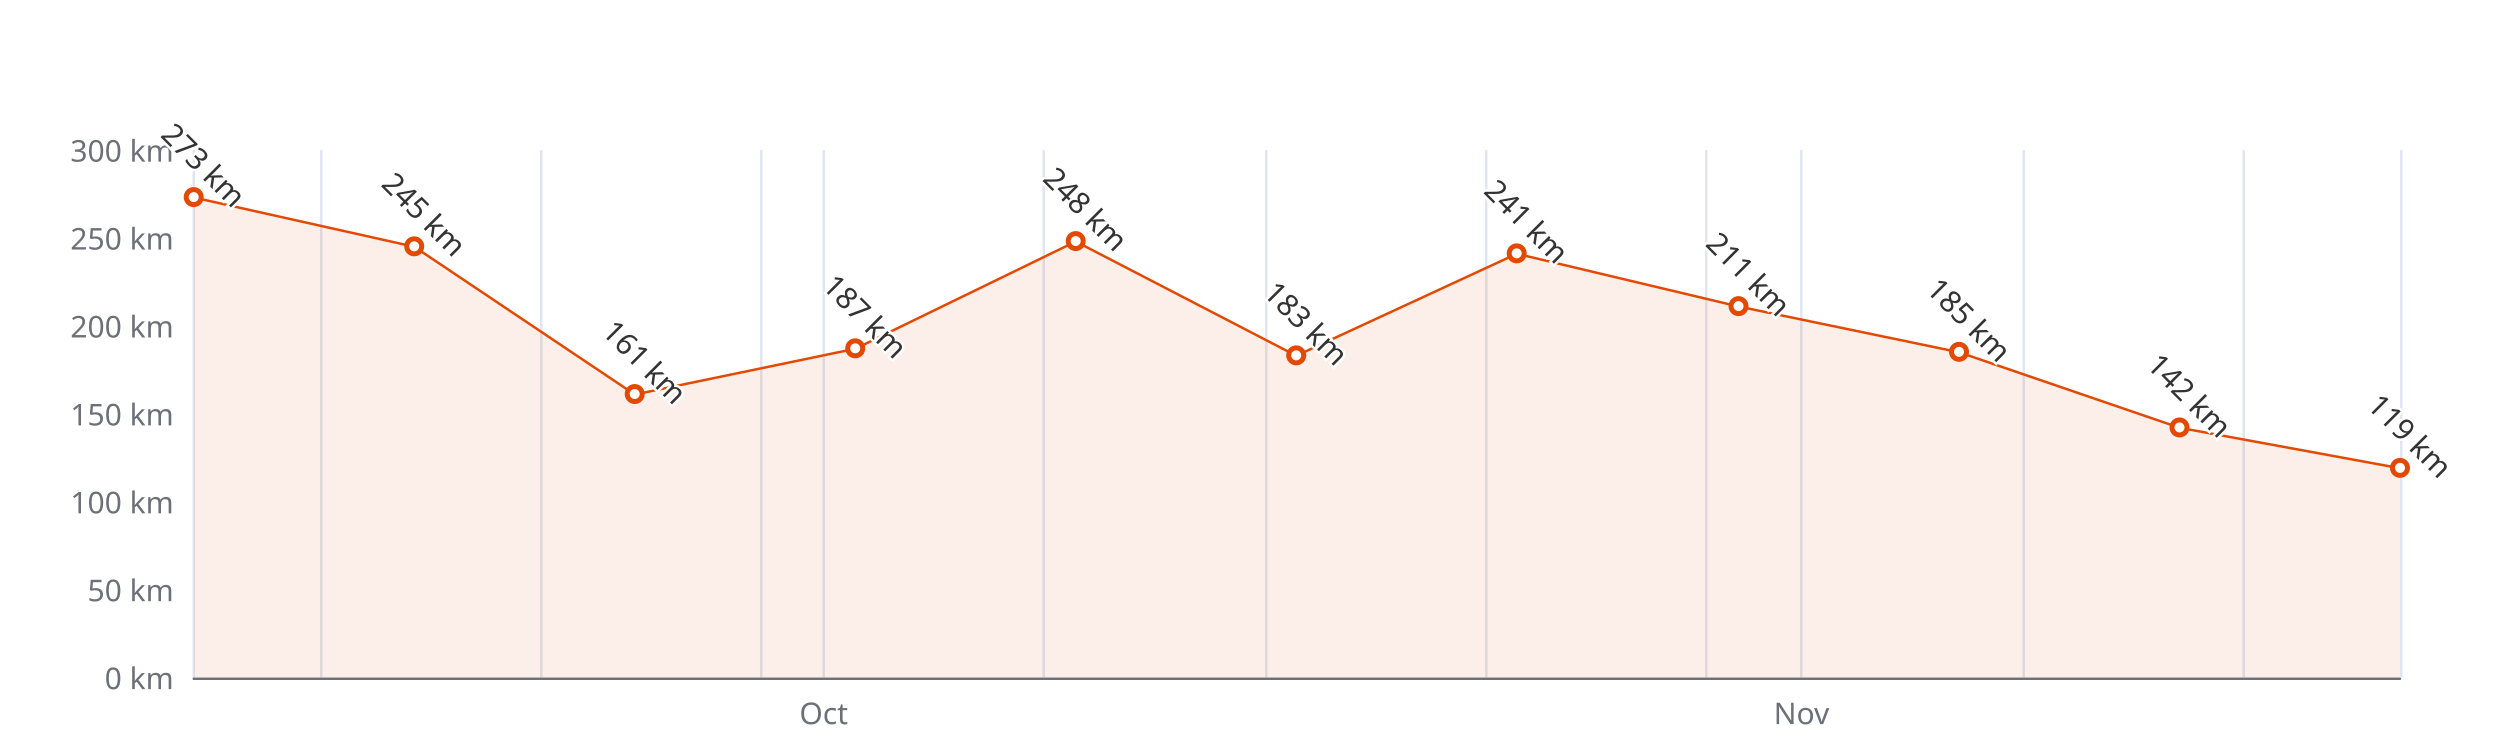
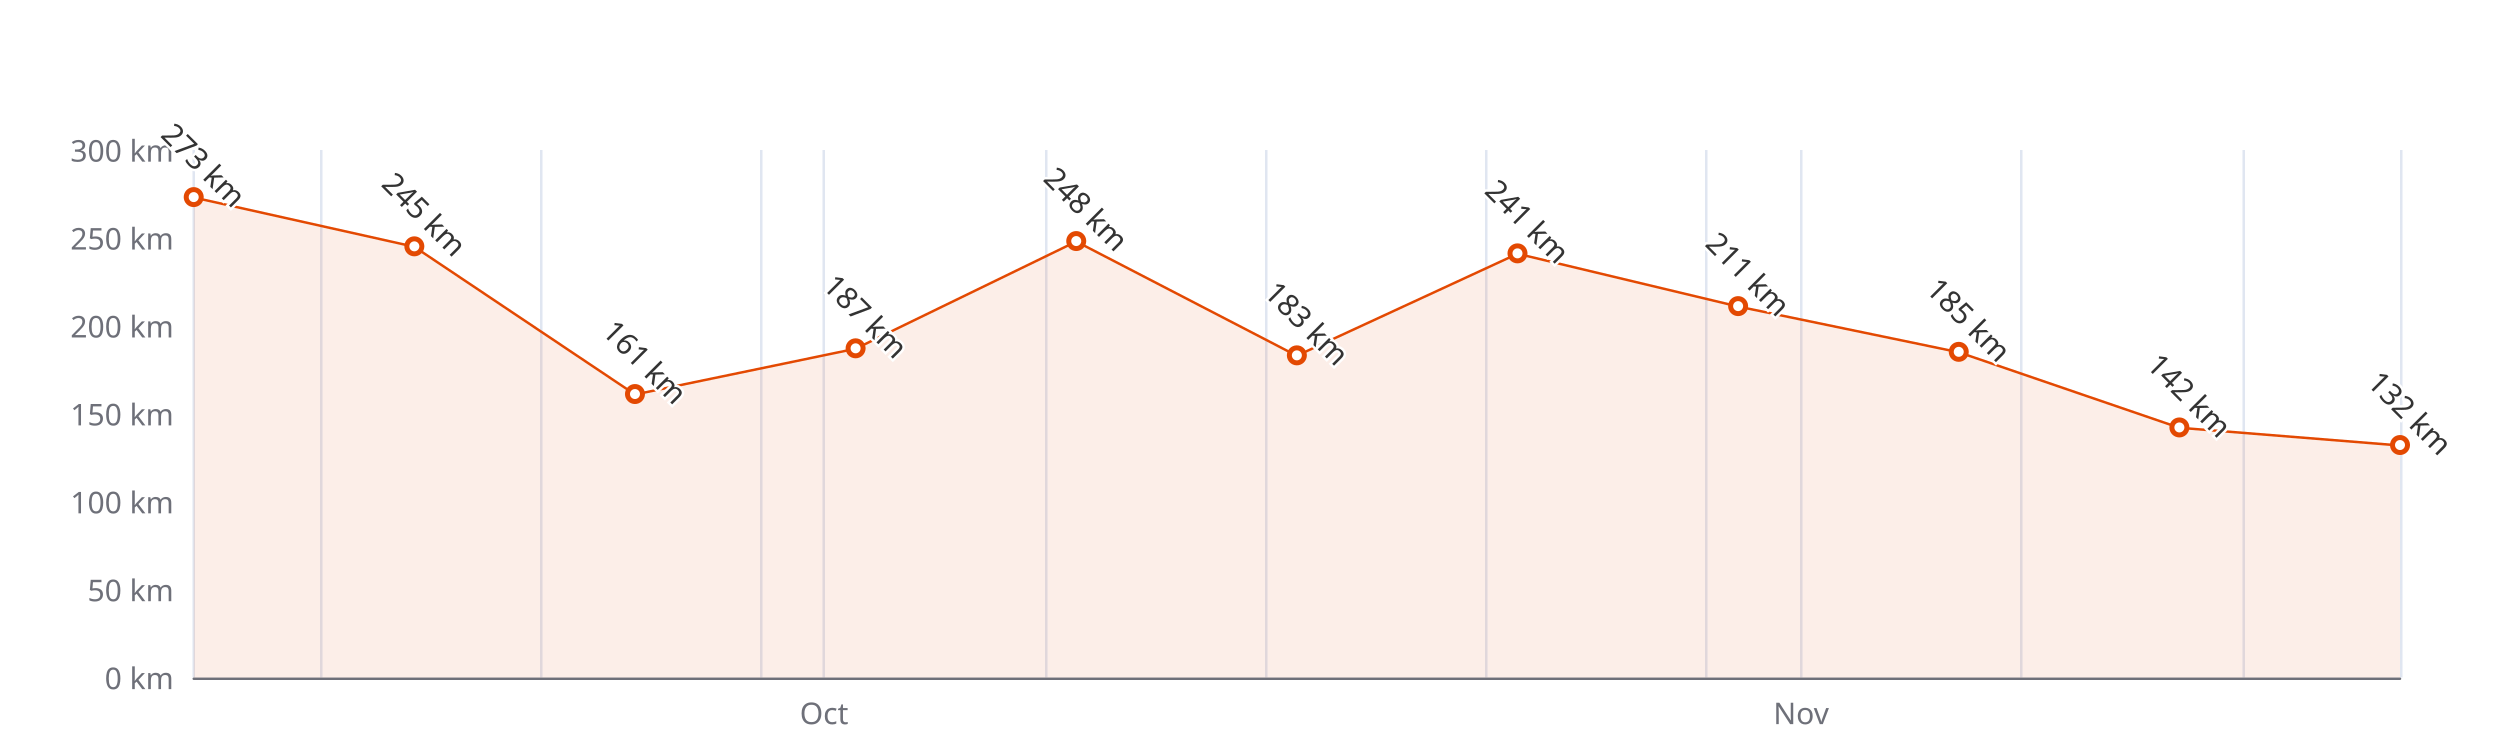
<svg xmlns="http://www.w3.org/2000/svg" width="1000" height="300" version="1.1" baseProfile="full" viewBox="0 0 1000 300">
  <rect width="1000" height="300" x="0" y="0" id="0" fill="#ffffff" />
  <path d="M77.5 60L77.5 271" fill="none" stroke="#E0E6F1" />
  <path d="M128.5 60L128.5 271" fill="none" stroke="#E0E6F1" />
  <path d="M216.5 60L216.5 271" fill="none" stroke="#E0E6F1" />
  <path d="M304.5 60L304.5 271" fill="none" stroke="#E0E6F1" />
  <path d="M329.5 60L329.5 271" fill="none" stroke="#E0E6F1" />
-   <path d="M417.5 60L417.5 271" fill="none" stroke="#E0E6F1" />
+   <path d="M418.5 60L418.5 271" fill="none" stroke="#E0E6F1" />
  <path d="M506.5 60L506.5 271" fill="none" stroke="#E0E6F1" />
  <path d="M594.5 60L594.5 271" fill="none" stroke="#E0E6F1" />
  <path d="M682.5 60L682.5 271" fill="none" stroke="#E0E6F1" />
  <path d="M720.5 60L720.5 271" fill="none" stroke="#E0E6F1" />
-   <path d="M809.5 60L809.5 271" fill="none" stroke="#E0E6F1" />
+   <path d="M808.5 60L808.5 271" fill="none" stroke="#E0E6F1" />
  <path d="M897.5 60L897.5 271" fill="none" stroke="#E0E6F1" />
  <path d="M960.5 60L960.5 271" fill="none" stroke="#E0E6F1" />
  <path d="M77.5 271.5L960 271.5" fill="none" stroke="#6E7079" stroke-linecap="round" />
  <text dominant-baseline="central" text-anchor="end" style="font-size:12px;font-family:sans-serif;" xml:space="preserve" transform="translate(69.48 271)" fill="#6E7079">0 km</text>
  <text dominant-baseline="central" text-anchor="end" style="font-size:12px;font-family:sans-serif;" xml:space="preserve" transform="translate(69.48 235.8333)" fill="#6E7079">50 km</text>
  <text dominant-baseline="central" text-anchor="end" style="font-size:12px;font-family:sans-serif;" xml:space="preserve" transform="translate(69.48 200.6667)" fill="#6E7079">100 km</text>
  <text dominant-baseline="central" text-anchor="end" style="font-size:12px;font-family:sans-serif;" xml:space="preserve" transform="translate(69.48 165.5)" fill="#6E7079">150 km</text>
  <text dominant-baseline="central" text-anchor="end" style="font-size:12px;font-family:sans-serif;" xml:space="preserve" transform="translate(69.48 130.3333)" fill="#6E7079">200 km</text>
  <text dominant-baseline="central" text-anchor="end" style="font-size:12px;font-family:sans-serif;" xml:space="preserve" transform="translate(69.48 95.1667)" fill="#6E7079">250 km</text>
  <text dominant-baseline="central" text-anchor="end" style="font-size:12px;font-family:sans-serif;" xml:space="preserve" transform="translate(69.48 60)" fill="#6E7079">300 km</text>
-   <text dominant-baseline="central" text-anchor="middle" style="font: normal normal 12px sans-serif" y="6" transform="translate(329.4786 279)" fill="#6E7079">Oct</text>
-   <text dominant-baseline="central" text-anchor="middle" style="font: normal normal 12px sans-serif" y="6" transform="translate(720.6014 279)" fill="#6E7079">Nov</text>
+   <text dominant-baseline="central" text-anchor="middle" style="font: normal normal 12px sans-serif" y="6" transform="translate(329.6286 279)" fill="#6E7079">Oct</text>
+   <text dominant-baseline="central" text-anchor="middle" style="font: normal normal 12px sans-serif" y="6" transform="translate(720.4589 279)" fill="#6E7079">Nov</text>
  <g clip-path="url(#zr4-c0)">
-     <path d="M77.5 79L165.7 98.7L253.9 157.8L342.1 139.5L430.3 96.6L518.5 142.3L606.7 101.5L695.4 122.6L783.6 140.9L871.8 171.1L960 187.3L960 271L871.8 271L783.6 271L695.4 271L606.7 271L518.5 271L430.3 271L342.1 271L253.9 271L165.7 271L77.5 271Z" fill="rgb(227,73,2)" fill-opacity="0.09" />
-     <path d="M77.5 79L165.7 98.7L253.9 157.8L342.1 139.5L430.3 96.6L518.5 142.3L606.7 101.5L695.4 122.6L783.6 140.9L871.8 171.1L960 187.3" fill="none" stroke="#E34902" stroke-linejoin="bevel" />
+     <path d="M77.5 79L165.7 98.7L254 157.8L342.2 139.5L430.5 96.6L518.7 142.3L607 101.5L695.2 122.6L783.5 140.9L871.7 171.1L960 178.2L960 271L871.7 271L783.5 271L695.2 271L607 271L518.7 271L430.5 271L342.2 271L254 271L165.7 271L77.5 271Z" fill="rgb(227,73,2)" fill-opacity="0.09" />
+     <path d="M77.5 79L165.7 98.7L254 157.8L342.2 139.5L430.5 96.6L518.7 142.3L607 101.5L695.2 122.6L783.5 140.9L871.7 171.1L960 178.2" fill="none" stroke="#E34902" stroke-linejoin="bevel" />
  </g>
  <path d="M1 0A1 1 0 1 1 1 -0.1A1 1 0 0 1 1 0" transform="matrix(3,0,0,3,77.48,78.99)" fill="#fff" stroke="#E34902" stroke-width="0.667" />
-   <path d="M1 0A1 1 0 1 1 1 -0.1A1 1 0 0 1 1 0" transform="matrix(3,0,0,3,165.6795,98.6833)" fill="#fff" stroke="#E34902" stroke-width="0.667" />
-   <path d="M1 0A1 1 0 1 1 1 -0.1A1 1 0 0 1 1 0" transform="matrix(3,0,0,3,253.879,157.7633)" fill="#fff" stroke="#E34902" stroke-width="0.667" />
-   <path d="M1 0A1 1 0 1 1 1 -0.1A1 1 0 0 1 1 0" transform="matrix(3,0,0,3,342.0785,139.4767)" fill="#fff" stroke="#E34902" stroke-width="0.667" />
-   <path d="M1 0A1 1 0 1 1 1 -0.1A1 1 0 0 1 1 0" transform="matrix(3,0,0,3,430.278,96.5733)" fill="#fff" stroke="#E34902" stroke-width="0.667" />
-   <path d="M1 0A1 1 0 1 1 1 -0.1A1 1 0 0 1 1 0" transform="matrix(3,0,0,3,518.4775,142.29)" fill="#fff" stroke="#E34902" stroke-width="0.667" />
-   <path d="M1 0A1 1 0 1 1 1 -0.1A1 1 0 0 1 1 0" transform="matrix(3,0,0,3,606.677,101.4967)" fill="#fff" stroke="#E34902" stroke-width="0.667" />
-   <path d="M1 0A1 1 0 1 1 1 -0.1A1 1 0 0 1 1 0" transform="matrix(3,0,0,3,695.4015,122.5967)" fill="#fff" stroke="#E34902" stroke-width="0.667" />
-   <path d="M1 0A1 1 0 1 1 1 -0.1A1 1 0 0 1 1 0" transform="matrix(3,0,0,3,783.601,140.8833)" fill="#fff" stroke="#E34902" stroke-width="0.667" />
-   <path d="M1 0A1 1 0 1 1 1 -0.1A1 1 0 0 1 1 0" transform="matrix(3,0,0,3,871.8005,171.1267)" fill="#fff" stroke="#E34902" stroke-width="0.667" />
-   <path d="M1 0A1 1 0 1 1 1 -0.1A1 1 0 0 1 1 0" transform="matrix(3,0,0,3,960,187.3033)" fill="#fff" stroke="#E34902" stroke-width="0.667" />
+   <path d="M1 0A1 1 0 1 1 1 -0.1A1 1 0 0 1 1 0" transform="matrix(3,0,0,3,165.732,98.6833)" fill="#fff" stroke="#E34902" stroke-width="0.667" />
+   <path d="M1 0A1 1 0 1 1 1 -0.1A1 1 0 0 1 1 0" transform="matrix(3,0,0,3,253.984,157.7633)" fill="#fff" stroke="#E34902" stroke-width="0.667" />
+   <path d="M1 0A1 1 0 1 1 1 -0.1A1 1 0 0 1 1 0" transform="matrix(3,0,0,3,342.236,139.4767)" fill="#fff" stroke="#E34902" stroke-width="0.667" />
+   <path d="M1 0A1 1 0 1 1 1 -0.1A1 1 0 0 1 1 0" transform="matrix(3,0,0,3,430.488,96.5733)" fill="#fff" stroke="#E34902" stroke-width="0.667" />
+   <path d="M1 0A1 1 0 1 1 1 -0.1A1 1 0 0 1 1 0" transform="matrix(3,0,0,3,518.74,142.29)" fill="#fff" stroke="#E34902" stroke-width="0.667" />
+   <path d="M1 0A1 1 0 1 1 1 -0.1A1 1 0 0 1 1 0" transform="matrix(3,0,0,3,606.992,101.4967)" fill="#fff" stroke="#E34902" stroke-width="0.667" />
+   <path d="M1 0A1 1 0 1 1 1 -0.1A1 1 0 0 1 1 0" transform="matrix(3,0,0,3,695.244,122.5967)" fill="#fff" stroke="#E34902" stroke-width="0.667" />
+   <path d="M1 0A1 1 0 1 1 1 -0.1A1 1 0 0 1 1 0" transform="matrix(3,0,0,3,783.496,140.8833)" fill="#fff" stroke="#E34902" stroke-width="0.667" />
+   <path d="M1 0A1 1 0 1 1 1 -0.1A1 1 0 0 1 1 0" transform="matrix(3,0,0,3,871.748,171.1267)" fill="#fff" stroke="#E34902" stroke-width="0.667" />
+   <path d="M1 0A1 1 0 1 1 1 -0.1A1 1 0 0 1 1 0" transform="matrix(3,0,0,3,960,178.16)" fill="#fff" stroke="#E34902" stroke-width="0.667" />
  <text dominant-baseline="central" text-anchor="middle" style="font-size:12px;font-family:sans-serif;" xml:space="preserve" y="-6" transform="matrix(0.707,0.707,-0.707,0.707,77.48,69.99)" fill="#333" stroke="rgb(255,255,255)" stroke-width="2" paint-order="stroke" stroke-miterlimit="2">273 km</text>
-   <text dominant-baseline="central" text-anchor="middle" style="font-size:12px;font-family:sans-serif;" xml:space="preserve" y="-6" transform="matrix(0.707,0.707,-0.707,0.707,165.6795,89.6833)" fill="#333" stroke="rgb(255,255,255)" stroke-width="2" paint-order="stroke" stroke-miterlimit="2">245 km</text>
-   <text dominant-baseline="central" text-anchor="middle" style="font-size:12px;font-family:sans-serif;" xml:space="preserve" y="-6" transform="matrix(0.707,0.707,-0.707,0.707,253.879,148.7633)" fill="#333" stroke="rgb(255,255,255)" stroke-width="2" paint-order="stroke" stroke-miterlimit="2">161 km</text>
-   <text dominant-baseline="central" text-anchor="middle" style="font-size:12px;font-family:sans-serif;" xml:space="preserve" y="-6" transform="matrix(0.707,0.707,-0.707,0.707,342.0785,130.4767)" fill="#333" stroke="rgb(255,255,255)" stroke-width="2" paint-order="stroke" stroke-miterlimit="2">187 km</text>
-   <text dominant-baseline="central" text-anchor="middle" style="font-size:12px;font-family:sans-serif;" xml:space="preserve" y="-6" transform="matrix(0.707,0.707,-0.707,0.707,430.278,87.5733)" fill="#333" stroke="rgb(255,255,255)" stroke-width="2" paint-order="stroke" stroke-miterlimit="2">248 km</text>
-   <text dominant-baseline="central" text-anchor="middle" style="font-size:12px;font-family:sans-serif;" xml:space="preserve" y="-6" transform="matrix(0.707,0.707,-0.707,0.707,518.4775,133.29)" fill="#333" stroke="rgb(255,255,255)" stroke-width="2" paint-order="stroke" stroke-miterlimit="2">183 km</text>
-   <text dominant-baseline="central" text-anchor="middle" style="font-size:12px;font-family:sans-serif;" xml:space="preserve" y="-6" transform="matrix(0.707,0.707,-0.707,0.707,606.677,92.4967)" fill="#333" stroke="rgb(255,255,255)" stroke-width="2" paint-order="stroke" stroke-miterlimit="2">241 km</text>
-   <text dominant-baseline="central" text-anchor="middle" style="font-size:12px;font-family:sans-serif;" xml:space="preserve" y="-6" transform="matrix(0.707,0.707,-0.707,0.707,695.4015,113.5967)" fill="#333" stroke="rgb(255,255,255)" stroke-width="2" paint-order="stroke" stroke-miterlimit="2">211 km</text>
-   <text dominant-baseline="central" text-anchor="middle" style="font-size:12px;font-family:sans-serif;" xml:space="preserve" y="-6" transform="matrix(0.707,0.707,-0.707,0.707,783.601,131.8833)" fill="#333" stroke="rgb(255,255,255)" stroke-width="2" paint-order="stroke" stroke-miterlimit="2">185 km</text>
-   <text dominant-baseline="central" text-anchor="middle" style="font-size:12px;font-family:sans-serif;" xml:space="preserve" y="-6" transform="matrix(0.707,0.707,-0.707,0.707,871.8005,162.1267)" fill="#333" stroke="rgb(255,255,255)" stroke-width="2" paint-order="stroke" stroke-miterlimit="2">142 km</text>
-   <text dominant-baseline="central" text-anchor="middle" style="font-size:12px;font-family:sans-serif;" xml:space="preserve" y="-6" transform="matrix(0.707,0.707,-0.707,0.707,960,178.3033)" fill="#333" stroke="rgb(255,255,255)" stroke-width="2" paint-order="stroke" stroke-miterlimit="2">119 km</text>
+   <text dominant-baseline="central" text-anchor="middle" style="font-size:12px;font-family:sans-serif;" xml:space="preserve" y="-6" transform="matrix(0.707,0.707,-0.707,0.707,165.732,89.6833)" fill="#333" stroke="rgb(255,255,255)" stroke-width="2" paint-order="stroke" stroke-miterlimit="2">245 km</text>
+   <text dominant-baseline="central" text-anchor="middle" style="font-size:12px;font-family:sans-serif;" xml:space="preserve" y="-6" transform="matrix(0.707,0.707,-0.707,0.707,253.984,148.7633)" fill="#333" stroke="rgb(255,255,255)" stroke-width="2" paint-order="stroke" stroke-miterlimit="2">161 km</text>
+   <text dominant-baseline="central" text-anchor="middle" style="font-size:12px;font-family:sans-serif;" xml:space="preserve" y="-6" transform="matrix(0.707,0.707,-0.707,0.707,342.236,130.4767)" fill="#333" stroke="rgb(255,255,255)" stroke-width="2" paint-order="stroke" stroke-miterlimit="2">187 km</text>
+   <text dominant-baseline="central" text-anchor="middle" style="font-size:12px;font-family:sans-serif;" xml:space="preserve" y="-6" transform="matrix(0.707,0.707,-0.707,0.707,430.488,87.5733)" fill="#333" stroke="rgb(255,255,255)" stroke-width="2" paint-order="stroke" stroke-miterlimit="2">248 km</text>
+   <text dominant-baseline="central" text-anchor="middle" style="font-size:12px;font-family:sans-serif;" xml:space="preserve" y="-6" transform="matrix(0.707,0.707,-0.707,0.707,518.74,133.29)" fill="#333" stroke="rgb(255,255,255)" stroke-width="2" paint-order="stroke" stroke-miterlimit="2">183 km</text>
+   <text dominant-baseline="central" text-anchor="middle" style="font-size:12px;font-family:sans-serif;" xml:space="preserve" y="-6" transform="matrix(0.707,0.707,-0.707,0.707,606.992,92.4967)" fill="#333" stroke="rgb(255,255,255)" stroke-width="2" paint-order="stroke" stroke-miterlimit="2">241 km</text>
+   <text dominant-baseline="central" text-anchor="middle" style="font-size:12px;font-family:sans-serif;" xml:space="preserve" y="-6" transform="matrix(0.707,0.707,-0.707,0.707,695.244,113.5967)" fill="#333" stroke="rgb(255,255,255)" stroke-width="2" paint-order="stroke" stroke-miterlimit="2">211 km</text>
+   <text dominant-baseline="central" text-anchor="middle" style="font-size:12px;font-family:sans-serif;" xml:space="preserve" y="-6" transform="matrix(0.707,0.707,-0.707,0.707,783.496,131.8833)" fill="#333" stroke="rgb(255,255,255)" stroke-width="2" paint-order="stroke" stroke-miterlimit="2">185 km</text>
+   <text dominant-baseline="central" text-anchor="middle" style="font-size:12px;font-family:sans-serif;" xml:space="preserve" y="-6" transform="matrix(0.707,0.707,-0.707,0.707,871.748,162.1267)" fill="#333" stroke="rgb(255,255,255)" stroke-width="2" paint-order="stroke" stroke-miterlimit="2">142 km</text>
+   <text dominant-baseline="central" text-anchor="middle" style="font-size:12px;font-family:sans-serif;" xml:space="preserve" y="-6" transform="matrix(0.707,0.707,-0.707,0.707,960,169.16)" fill="#333" stroke="rgb(255,255,255)" stroke-width="2" paint-order="stroke" stroke-miterlimit="2">132 km</text>
  <defs>
    <clipPath id="zr4-c0">
      <path d="M76 59.5l884 0l0 212l-884 0Z" fill="#000" />
    </clipPath>
  </defs>
</svg>
